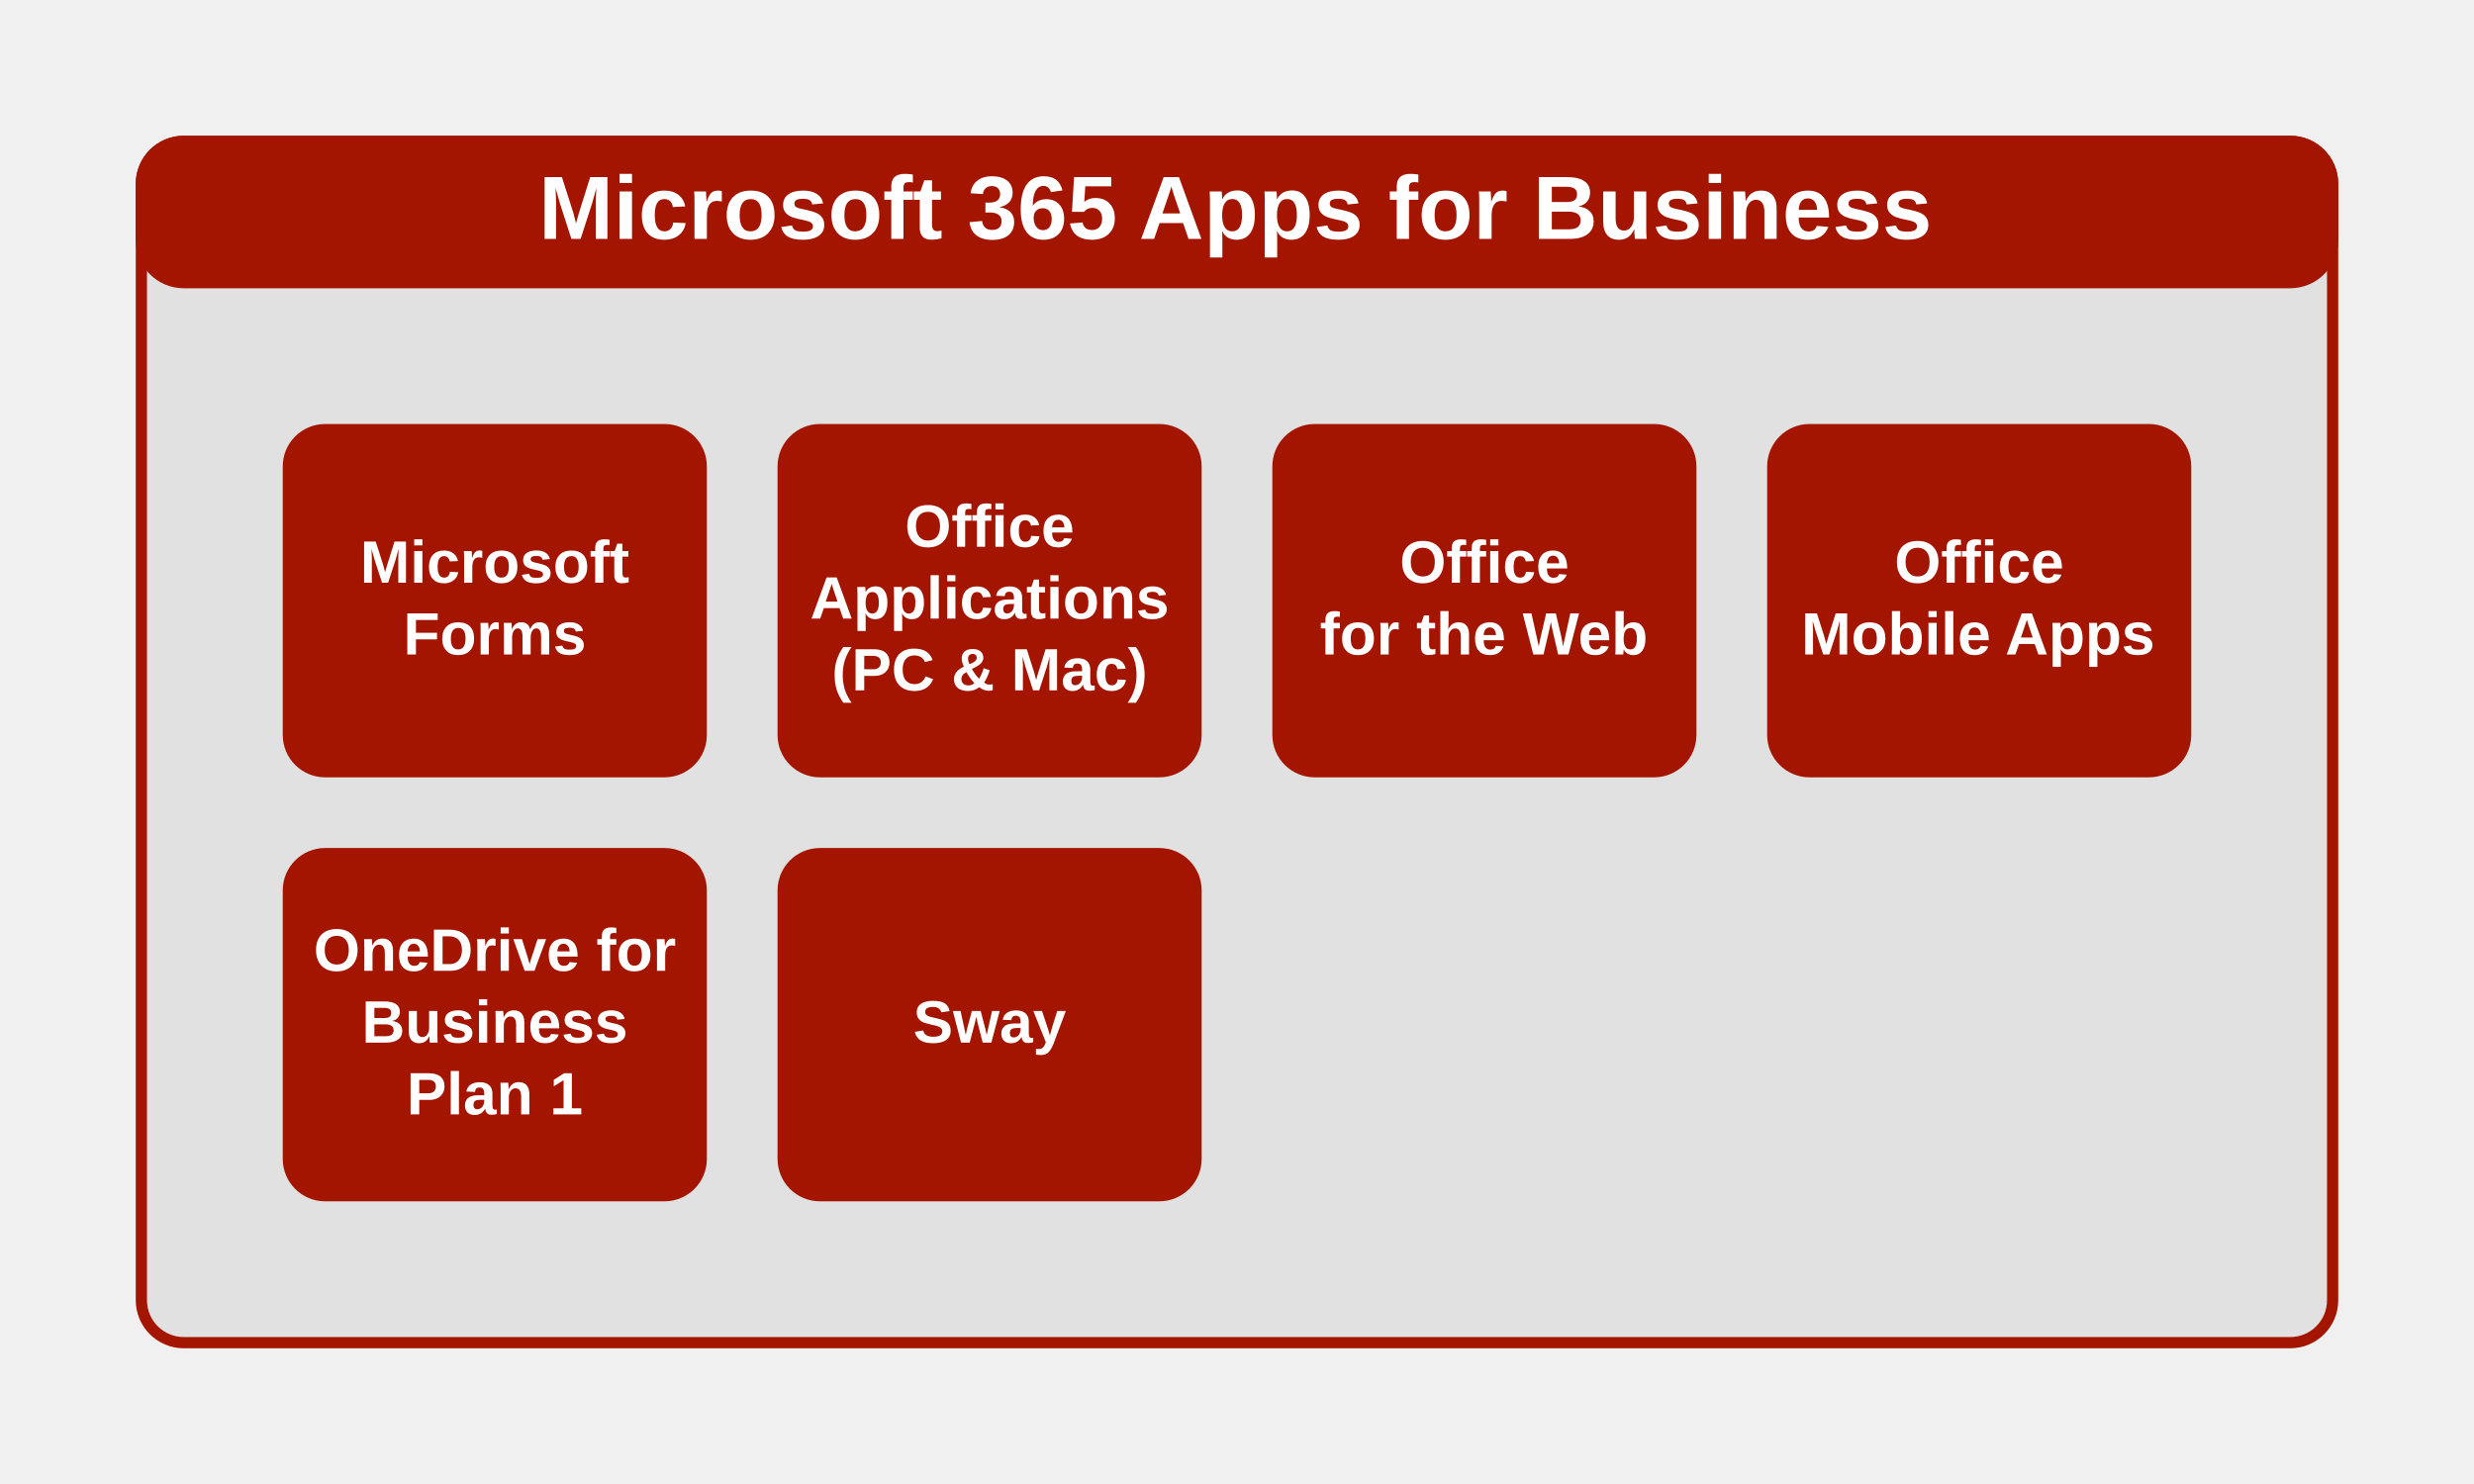
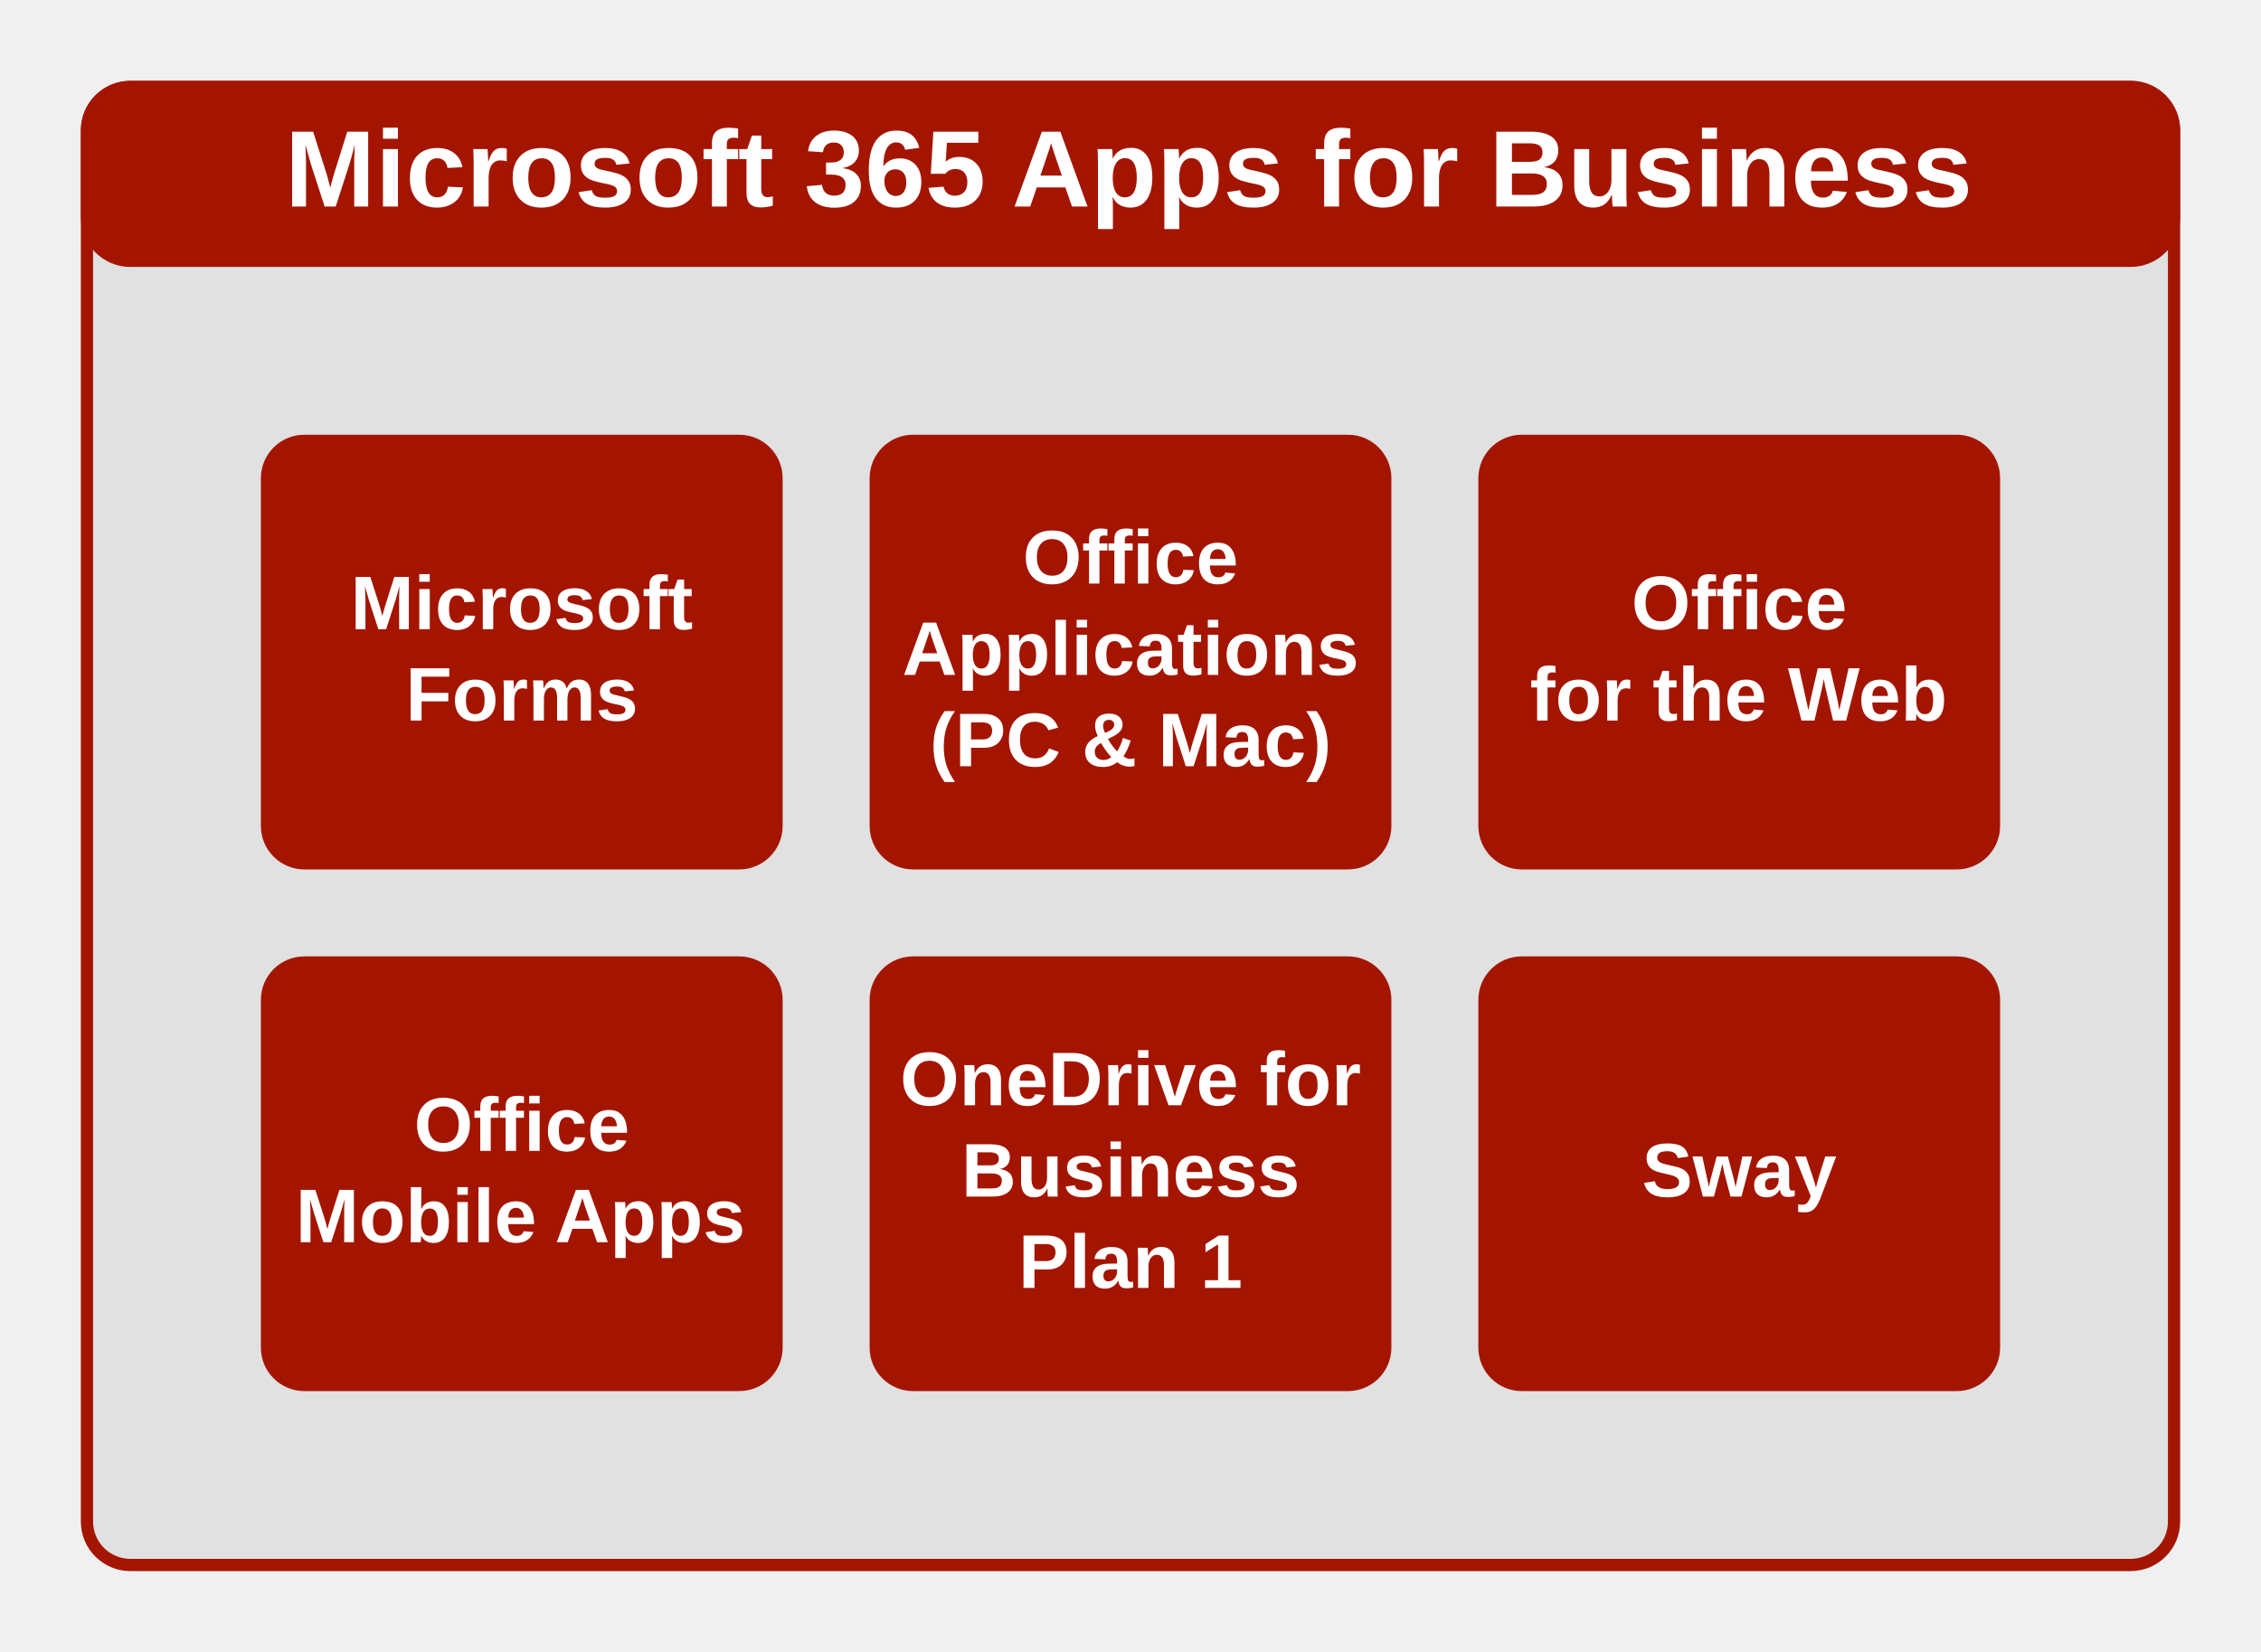
- <svg xmlns="http://www.w3.org/2000/svg" xmlns:xlink="http://www.w3.org/1999/xlink" width="6.89in" height="4.134in" viewBox="0 0 496.063 297.638" xml:space="default" color-interpolation-filters="sRGB" class="st7">
-   <style type="text/css">
- 	
- 		.st1 {fill:#a5a5a5;fill-opacity:0.2;stroke:#a41500;stroke-linecap:round;stroke-linejoin:round;stroke-width:2.25}
- 		.st2 {fill:#a41500;stroke:#a41500;stroke-linecap:round;stroke-linejoin:round;stroke-width:2.25}
- 		.st3 {fill:#ffffff;font-family:Arial;font-size:1.5em;font-weight:bold}
- 		.st4 {fill:#a41500;stroke:none;stroke-linecap:round;stroke-linejoin:round;stroke-width:0.24}
- 		.st5 {fill:#ffffff;font-family:Arial;font-size:1em;font-weight:bold}
- 		.st6 {font-size:1em}
- 		.st7 {fill:none;fill-rule:evenodd;font-size:12px;overflow:visible;stroke-linecap:square;stroke-miterlimit:3}
- 	
- 	</style>
+ <svg xmlns="http://www.w3.org/2000/svg" width="416px" height="304px" viewBox="0 0 416 304" class="a">
+   <style>
+ .b {fill:#a5a5a5;fill-opacity:0.2;stroke:#a41500;stroke-linecap:round;stroke-linejoin:round;stroke-width:2.25}
+ .c {fill:#a41500;stroke:#a41500;stroke-linecap:round;stroke-linejoin:round;stroke-width:2.25}
+ .d {fill:#ffffff;font-family:Arial;font-size:1.667em;font-weight:bold}
+ .e {fill:#a41500;stroke:none;stroke-linecap:round;stroke-linejoin:round;stroke-width:1}
+ .f {fill:#ffffff;font-family:Arial;font-size:1.167em;font-weight:bold}
+ .g {font-size:1em}
+ .a {fill:none;fill-rule:evenodd;font-size:12px;overflow:visible;stroke-linecap:square;stroke-miterlimit:3}
+ </style>
  <g>
-     <g id="shape1001-1" transform="translate(28.3465,-28.3465)">
-       <rect x="0" y="56.693" width="439.37" height="240.945" rx="8.504" ry="8.504" class="st1" />
+     <g transform="translate(16,-16)">
+       <rect x="0" y="32" width="384" height="272" rx="8" ry="8" class="b" />
    </g>
-     <a xlink:href="https://www.microsoft.com/microsoft-365/business/microsoft-365-apps-for-business" xlink:show="new" target="_blank" xlink:title="Microsoft 365 Apps for Business">
-       <g id="shape1099-3" transform="translate(28.3465,-240.945)">
-         <rect x="0" y="269.291" width="439.37" height="28.346" rx="8.504" ry="8.504" class="st2" />
-         <text x="79.65" y="288.86" class="st3">Microsoft 365 Apps for Business</text>
+     <a target="_blank" aria-label="Microsoft 365 Apps for Business" href="https://www.microsoft.com/microsoft-365/business/microsoft-365-apps-for-business" rel="noopener">
+       <g transform="translate(16,-256)">
+         <rect x="0" y="272" width="384" height="32" rx="8" ry="8" class="c" />
+         <text x="36.41" y="294" class="d">Microsoft 365 Apps for Business</text>
      </g>
    </a>
-     <a xlink:href="https://products.office.com/mobile/office" xlink:show="new" target="_blank" xlink:title="Office Mobile">
-       <g id="shape1115-6" transform="translate(354.331,-141.732)">
-         <rect x="0" y="226.772" width="85.039" height="70.866" rx="8.504" ry="8.504" class="st4" />
-         <text x="25.52" y="258.6" class="st5">Office <tspan x="6.85" dy="1.2em" class="st6">Mobile Apps</tspan>
+     <a target="_blank" aria-label="Office Mobile" href="https://products.office.com/mobile/office" rel="noopener">
+       <g transform="translate(48,-48)">
+         <rect x="0" y="224" width="96" height="80" rx="8" ry="8" class="e" />
+         <text x="28.16" y="259.8" class="f">Office <tspan x="6.39" dy="1.2em" class="g">Mobile Apps</tspan>
        </text>
      </g>
    </a>
-     <a xlink:href="https://support.office.com/article/5622C7C9-721D-4B3D-8CB9-A7276C2470E5" xlink:show="new" target="_blank" xlink:title="Office Online">
-       <g id="shape1116-10" transform="translate(255.118,-141.732)">
-         <rect x="0" y="226.772" width="85.039" height="70.866" rx="8.504" ry="8.504" class="st4" />
-         <text x="25.52" y="258.6" class="st5">Office <tspan x="9.52" dy="1.2em" class="st6">for the Web</tspan>
+     <a target="_blank" aria-label="Office Online" href="https://docs.microsoft.com/office365/servicedescriptions/office-online-service-description/office-online-service-description" rel="noopener">
+       <g transform="translate(272,-144)">
+         <rect x="0" y="224" width="96" height="80" rx="8" ry="8" class="e" />
+         <text x="28.16" y="259.8" class="f">Office <tspan x="9.5" dy="1.2em" class="g">for the Web</tspan>
        </text>
      </g>
    </a>
-     <a xlink:href="https://www.microsoft.com/microsoft-365/business/microsoft-365-apps-for-business" xlink:show="new" target="_blank" xlink:title="Office Apps">
-       <g id="shape1118-14" transform="translate(155.906,-141.732)">
-         <rect x="0" y="226.772" width="85.039" height="70.866" rx="8.504" ry="8.504" class="st4" />
-         <text x="25.52" y="251.4" class="st5">Office <tspan x="6.52" dy="1.2em" class="st6">Applications </tspan>
-           <tspan x="10.85" dy="1.2em" class="st6">(PC &amp; Mac)</tspan>
+     <a target="_blank" aria-label="Office Apps" href="https://www.microsoft.com/microsoft-365/business/microsoft-365-apps-for-business" rel="noopener">
+       <g transform="translate(160,-144)">
+         <rect x="0" y="224" width="96" height="80" rx="8" ry="8" class="e" />
+         <text x="28.16" y="251.4" class="f">Office <tspan x="6" dy="1.2em" class="g">Applications </tspan>
+           <tspan x="11.05" dy="1.2em" class="g">(PC &amp; Mac)</tspan>
        </text>
      </g>
    </a>
-     <a xlink:href="https://support.office.com/sway" xlink:show="new" target="_blank" xlink:title="Sway">
-       <g id="shape1119-19" transform="translate(155.906,-56.6929)">
-         <rect x="0" y="226.772" width="85.039" height="70.866" rx="8.504" ry="8.504" class="st4" />
-         <text x="27.18" y="265.8" class="st5">Sway</text>
+     <a target="_blank" aria-label="Sway" href="https://support.office.com/sway" rel="noopener">
+       <g transform="translate(272,-48)">
+         <rect x="0" y="224" width="96" height="80" rx="8" ry="8" class="e" />
+         <text x="30.1" y="268.2" class="f">Sway</text>
      </g>
    </a>
-     <a xlink:href="https://support.office.com/forms" xlink:show="new" target="_blank" xlink:title="Microsoft Forms">
-       <g id="shape1120-22" transform="translate(56.6929,-141.732)">
-         <rect x="0" y="226.772" width="85.039" height="70.866" rx="8.504" ry="8.504" class="st4" />
-         <text x="15.52" y="258.6" class="st5">Microsoft <tspan x="24.18" dy="1.2em" class="st6">Forms</tspan>
+     <a target="_blank" aria-label="Microsoft Forms" href="https://support.office.com/forms" rel="noopener">
+       <g transform="translate(48,-144)">
+         <rect x="0" y="224" width="96" height="80" rx="8" ry="8" class="e" />
+         <text x="16.5" y="259.8" class="f">Microsoft <tspan x="26.61" dy="1.2em" class="g">Forms</tspan>
        </text>
      </g>
    </a>
-     <a xlink:href="https://products.office.com/onedrive-for-business/online-cloud-storage" xlink:show="new" target="_blank" xlink:title="OneDrive for Business">
-       <g id="shape1121-26" transform="translate(56.6929,-56.6929)">
-         <rect x="0" y="226.772" width="85.039" height="70.866" rx="8.504" ry="8.504" class="st4" />
-         <text x="6.18" y="251.4" class="st5">OneDrive for <tspan x="15.84" dy="1.2em" class="st6">Business </tspan>
-           <tspan x="24.84" dy="1.2em" class="st6">Plan 1</tspan>
+     <a target="_blank" aria-label="OneDrive for Business" href="https://docs.microsoft.com/office365/servicedescriptions/onedrive-for-business-service-description" rel="noopener">
+       <g transform="translate(160,-48)">
+         <rect x="0" y="224" width="96" height="80" rx="8" ry="8" class="e" />
+         <text x="5.6" y="251.4" class="f">OneDrive for <tspan x="16.88" dy="1.2em" class="g">Business </tspan>
+           <tspan x="27.38" dy="1.2em" class="g">Plan 1</tspan>
        </text>
      </g>
    </a>
  </g>
</svg>
